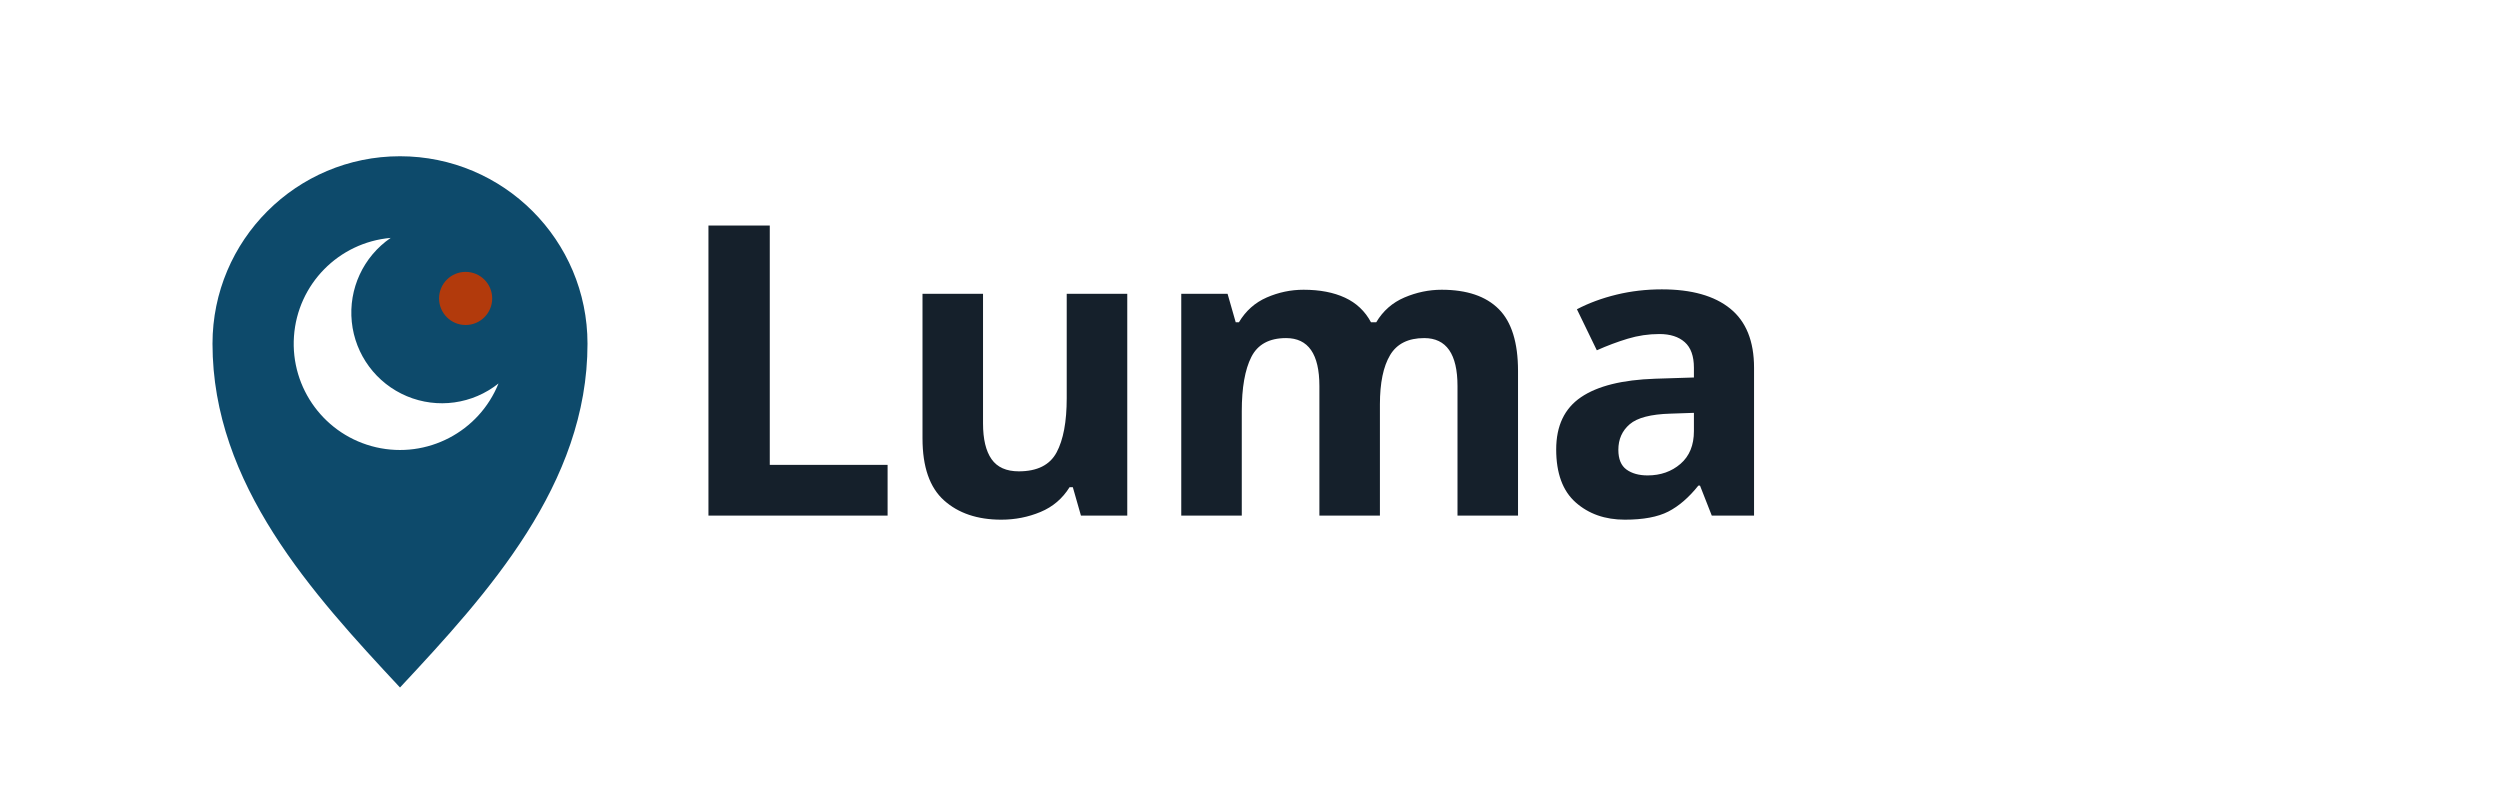
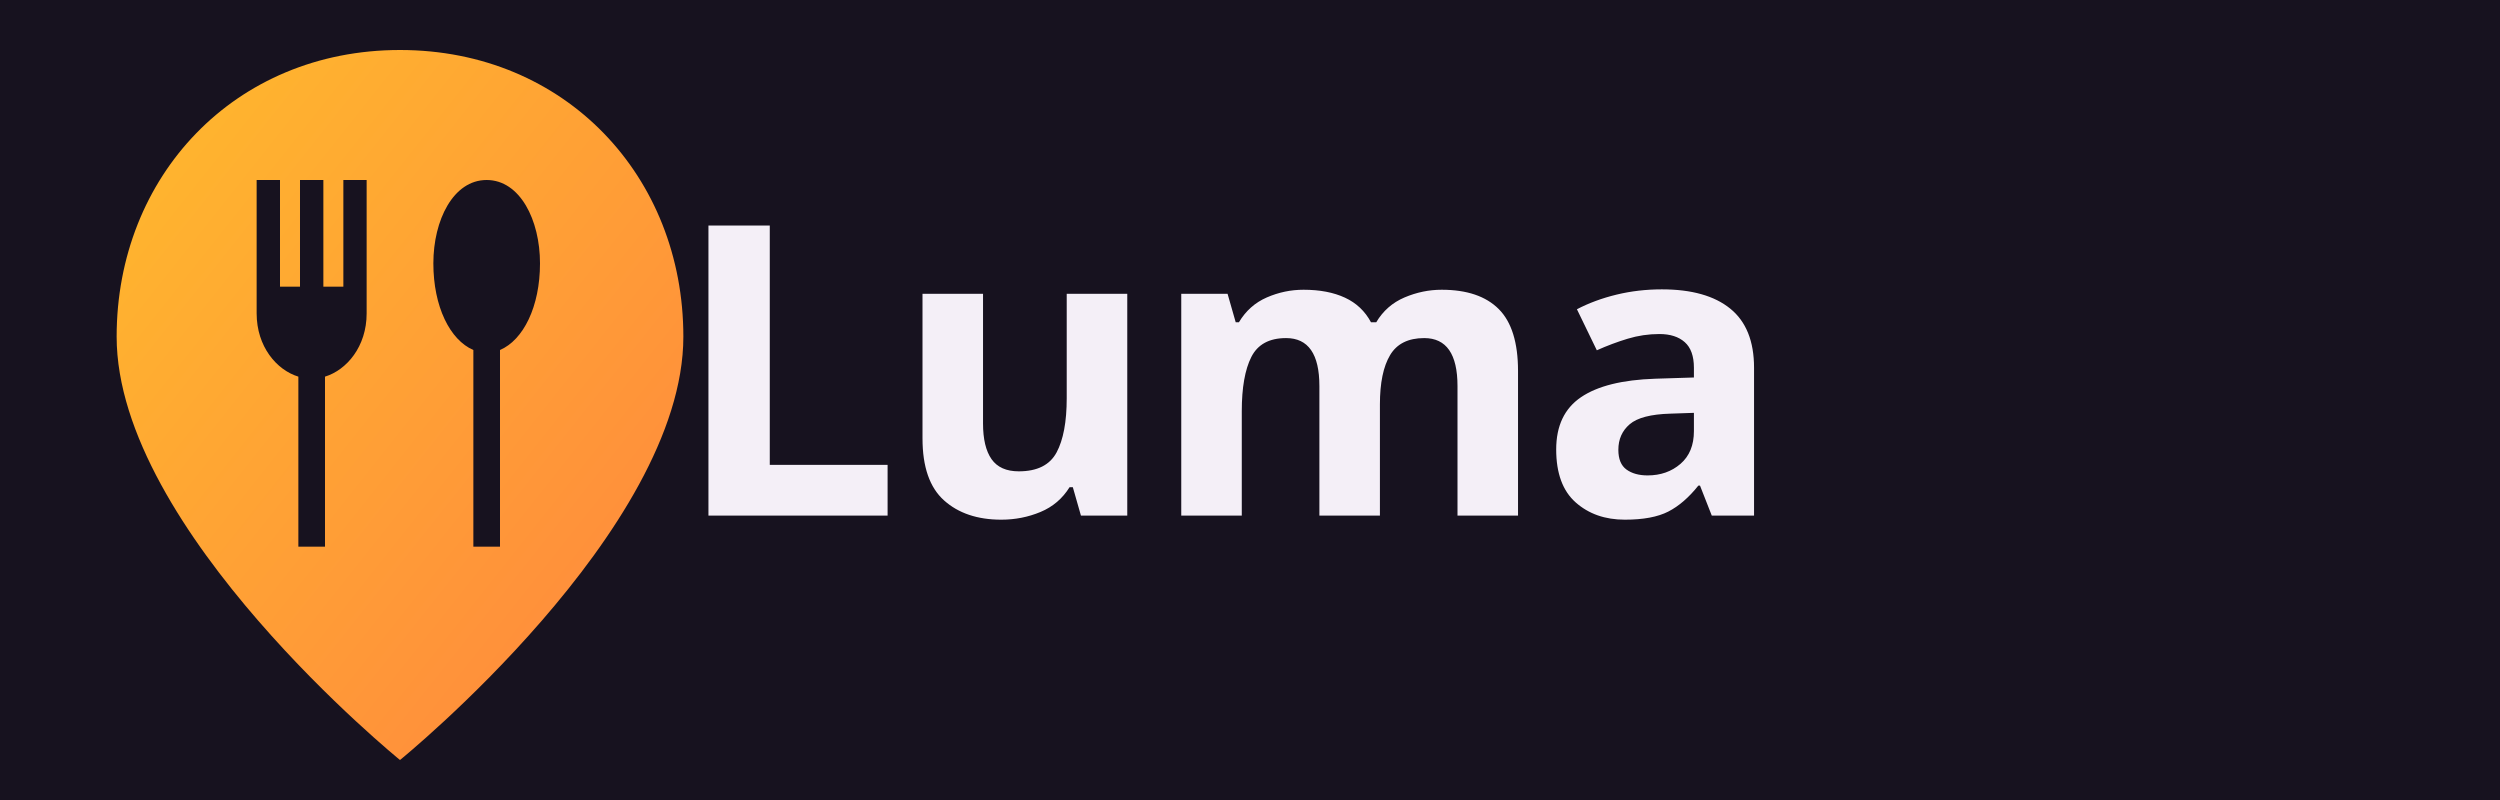
<svg xmlns="http://www.w3.org/2000/svg" viewBox="0 0 1600 512" width="1600" height="512">
+   <defs>
+     <linearGradient id="pin" x1="0.1" y1="0.1" x2="0.9" y2="0.9">
+       <stop offset="0" stop-color="#ffb52e" />
+       <stop offset="1" stop-color="#ff8a3d" />
+     </linearGradient>
+   </defs>
+   <rect width="1600" height="512" fill="#17121f" />
  <g transform="translate(0 0) scale(0.5)">
-     <path fill="#0d4a6b" fill-rule="evenodd" d="M512 880C400 760 272 620 272 440A240 240 0 1 1 752 440C752 620 624 760 512 880Z M500.1 304.5A136 136 0 1 0 638.1 490.8A116 116 0 1 1 500.1 304.5Z" />
-     <circle cx="596" cy="382" r="34" fill="#b23a0c" />
+     <path fill="url(#pin)" fill-rule="evenodd" d="M512 64C299.9 64 149.3 226.1 149.3 430.9C149.3 678.4 512 972.8 512 972.8S874.7 678.4 874.7 430.9C874.7 226.1 724.1 64 512 64Z M328.5 230.4H358.4V366.9H384V230.4H413.9V366.9H439.5V230.4H469.3V401.1C469.3 443.7 443.7 473.6 416 482.1V699.7H381.9V482.1C354.1 473.6 328.5 443.7 328.5 401.1Z M622.9 230.4C665.6 230.4 691.2 281.6 691.2 337.1C691.2 392.5 669.9 435.2 640 448V699.7H605.9V448C576 435.2 554.7 392.5 554.7 337.1C554.7 281.6 580.3 230.4 622.9 230.4Z" />
  </g>
-   <text x="430" y="330" font-family="'Bricolage Grotesque', sans-serif" font-weight="700" font-size="260" letter-spacing="-6" fill="#15202b">Luma</text>
+   <text x="430" y="330" font-family="'Bricolage Grotesque', sans-serif" font-weight="700" font-size="260" letter-spacing="-6" fill="#f4eff7">Luma</text>
</svg>
